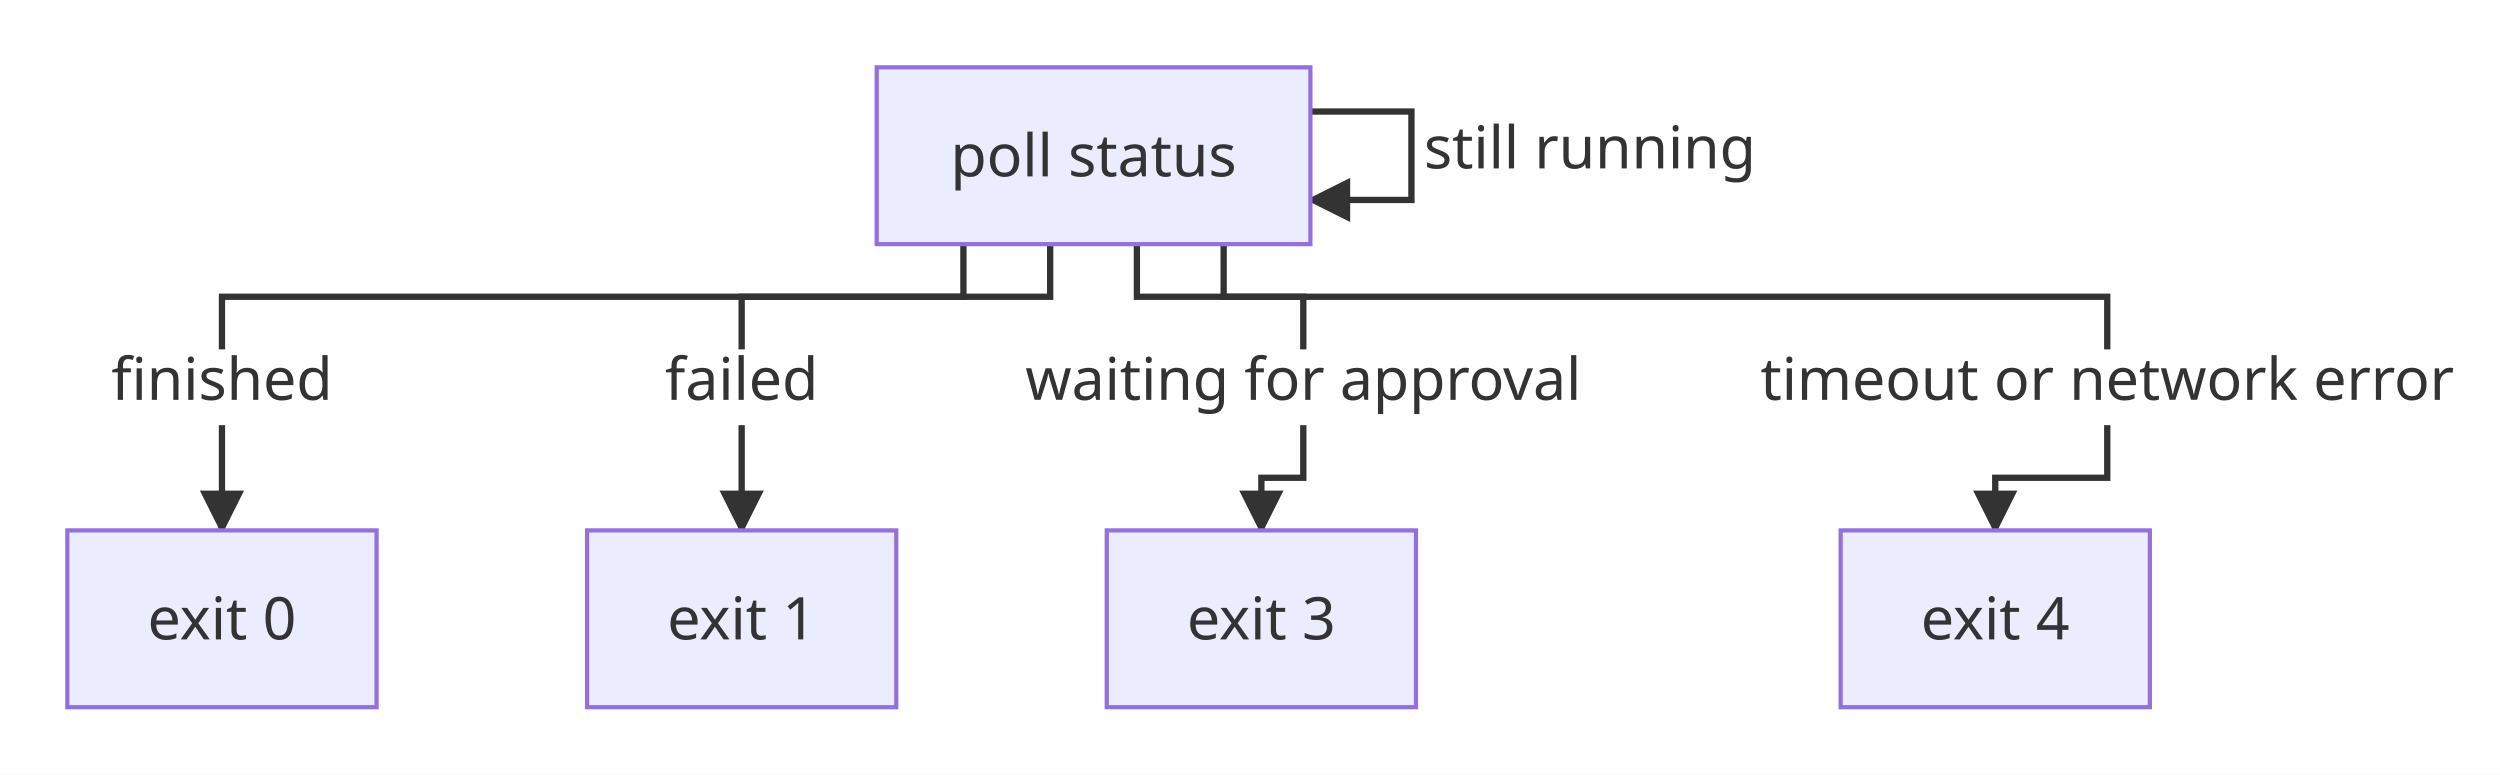
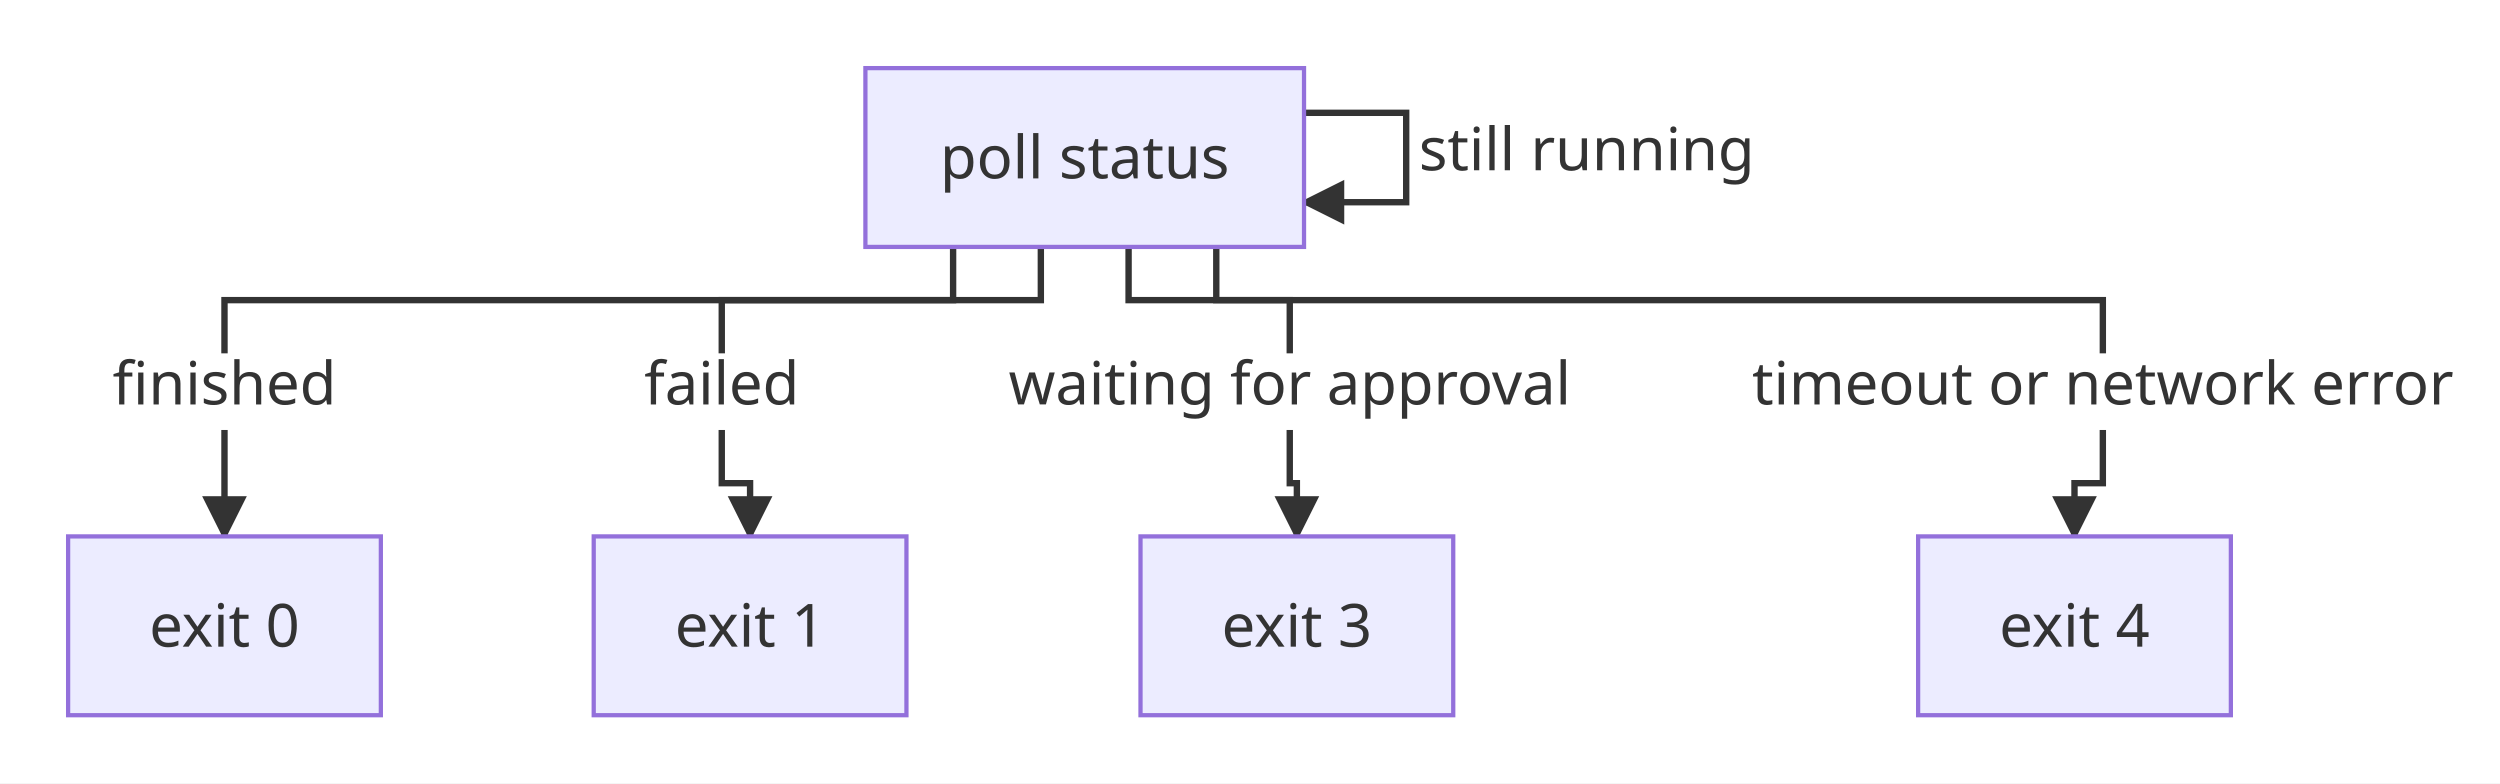
- <svg xmlns="http://www.w3.org/2000/svg" role="img" width="593.9" height="184" viewBox="0 0 593.9 184" font-family="sans-serif" font-size="14">
+ <svg xmlns="http://www.w3.org/2000/svg" role="img" width="587.24" height="184" viewBox="0 0 587.24 184" font-family="sans-serif" font-size="14">
  <defs>
    <marker id="arrow" viewBox="0 0 10 10" refX="9" refY="5" markerWidth="7" markerHeight="7" orient="auto-start-reverse">
      <path d="M0,0 L10,5 L0,10 z" fill="#333333" />
    </marker>
  </defs>
  <rect width="100%" height="100%" fill="#ffffff" />
  <g transform="translate(16,16)">
-     <path d="M295.3,10.5 L319.3,10.5 L319.3,31.5 L295.3,31.5" fill="none" stroke="#333333" stroke-width="1.5" marker-end="url(#arrow)" />
-     <rect x="323.3" y="12" width="76.8" height="18" fill="#ffffff" />
-     <text x="361.7" y="26" fill="#333333" text-anchor="middle" dy="-2">still running</text>
-     <path d="M212.87,42 L212.87,54.5 L36.73,54.5 L36.73,76 L36.73,110" fill="none" stroke="#333333" stroke-width="1.5" marker-end="url(#arrow)" />
+     <path d="M290.31,10.5 L314.31,10.5 L314.31,31.5 L290.31,31.5" fill="none" stroke="#333333" stroke-width="1.5" marker-end="url(#arrow)" />
+     <rect x="318.31" y="12" width="76.8" height="18" fill="#ffffff" />
+     <text x="356.71" y="26" fill="#333333" text-anchor="middle" dy="-2">still running</text>
+     <path d="M207.88,42 L207.88,54.5 L36.73,54.5 L36.73,76 L36.73,110" fill="none" stroke="#333333" stroke-width="1.5" marker-end="url(#arrow)" />
    <rect x="9.61" y="67" width="54.24" height="18" fill="#ffffff" />
    <text x="36.73" y="81" fill="#333333" text-anchor="middle" dy="-2">finished</text>
-     <path d="M233.48,42 L233.48,54.5 L160.19,54.5 L160.19,76 L160.19,110" fill="none" stroke="#333333" stroke-width="1.5" marker-end="url(#arrow)" />
-     <rect x="140.46" y="67" width="39.46" height="18" fill="#ffffff" />
-     <text x="160.19" y="81" fill="#333333" text-anchor="middle" dy="-2">failed</text>
-     <path d="M254.08,42 L254.08,54.5 L293.61,54.5 L293.61,76 L293.61,97.5 L283.65,97.5 L283.65,110" fill="none" stroke="#333333" stroke-width="1.5" marker-end="url(#arrow)" />
-     <rect x="229.92" y="67" width="127.38" height="18" fill="#ffffff" />
-     <text x="293.61" y="81" fill="#333333" text-anchor="middle" dy="-2">waiting for approval</text>
-     <path d="M274.69,42 L274.69,54.5 L484.6,54.5 L484.6,76 L484.6,97.5 L457.99,97.5 L457.99,110" fill="none" stroke="#333333" stroke-width="1.5" marker-end="url(#arrow)" />
-     <rect x="407.3" y="67" width="154.6" height="18" fill="#ffffff" />
-     <text x="484.6" y="81" fill="#333333" text-anchor="middle" dy="-2">timeout or network error</text>
-     <rect x="192.27" y="0" width="103.03" height="42" fill="#ECECFF" stroke="#9370DB" />
+     <path d="M228.49,42 L228.49,54.5 L153.54,54.5 L153.54,76 L153.54,97.5 L160.19,97.5 L160.19,110" fill="none" stroke="#333333" stroke-width="1.5" marker-end="url(#arrow)" />
+     <rect x="133.81" y="67" width="39.46" height="18" fill="#ffffff" />
+     <text x="153.54" y="81" fill="#333333" text-anchor="middle" dy="-2">failed</text>
+     <path d="M249.1,42 L249.1,54.5 L286.96,54.5 L286.96,76 L286.96,97.5 L288.63,97.5 L288.63,110" fill="none" stroke="#333333" stroke-width="1.5" marker-end="url(#arrow)" />
+     <rect x="223.27" y="67" width="127.38" height="18" fill="#ffffff" />
+     <text x="286.96" y="81" fill="#333333" text-anchor="middle" dy="-2">waiting for approval</text>
+     <path d="M269.7,42 L269.7,54.5 L477.95,54.5 L477.95,76 L477.95,97.5 L471.29,97.5 L471.29,110" fill="none" stroke="#333333" stroke-width="1.5" marker-end="url(#arrow)" />
+     <rect x="400.65" y="67" width="154.6" height="18" fill="#ffffff" />
+     <text x="477.95" y="81" fill="#333333" text-anchor="middle" dy="-2">timeout or network error</text>
+     <rect x="187.28" y="0" width="103.03" height="42" fill="#ECECFF" stroke="#9370DB" />
    <text fill="#333333" text-anchor="middle">
-       <tspan x="243.78" y="25.9">poll status</tspan>
+       <tspan x="238.79" y="25.9">poll status</tspan>
    </text>
    <rect x="0" y="110" width="73.46" height="42" fill="#ECECFF" stroke="#9370DB" />
    <text fill="#333333" text-anchor="middle">
      <tspan x="36.73" y="135.9">exit 0</tspan>
    </text>
    <rect x="123.46" y="110" width="73.46" height="42" fill="#ECECFF" stroke="#9370DB" />
    <text fill="#333333" text-anchor="middle">
      <tspan x="160.19" y="135.9">exit 1</tspan>
    </text>
-     <rect x="246.92" y="110" width="73.46" height="42" fill="#ECECFF" stroke="#9370DB" />
+     <rect x="251.9" y="110" width="73.46" height="42" fill="#ECECFF" stroke="#9370DB" />
    <text fill="#333333" text-anchor="middle">
-       <tspan x="283.65" y="135.9">exit 3</tspan>
+       <tspan x="288.63" y="135.9">exit 3</tspan>
    </text>
-     <rect x="421.26" y="110" width="73.46" height="42" fill="#ECECFF" stroke="#9370DB" />
+     <rect x="434.56" y="110" width="73.46" height="42" fill="#ECECFF" stroke="#9370DB" />
    <text fill="#333333" text-anchor="middle">
-       <tspan x="457.99" y="135.9">exit 4</tspan>
+       <tspan x="471.29" y="135.9">exit 4</tspan>
    </text>
  </g>
</svg>
